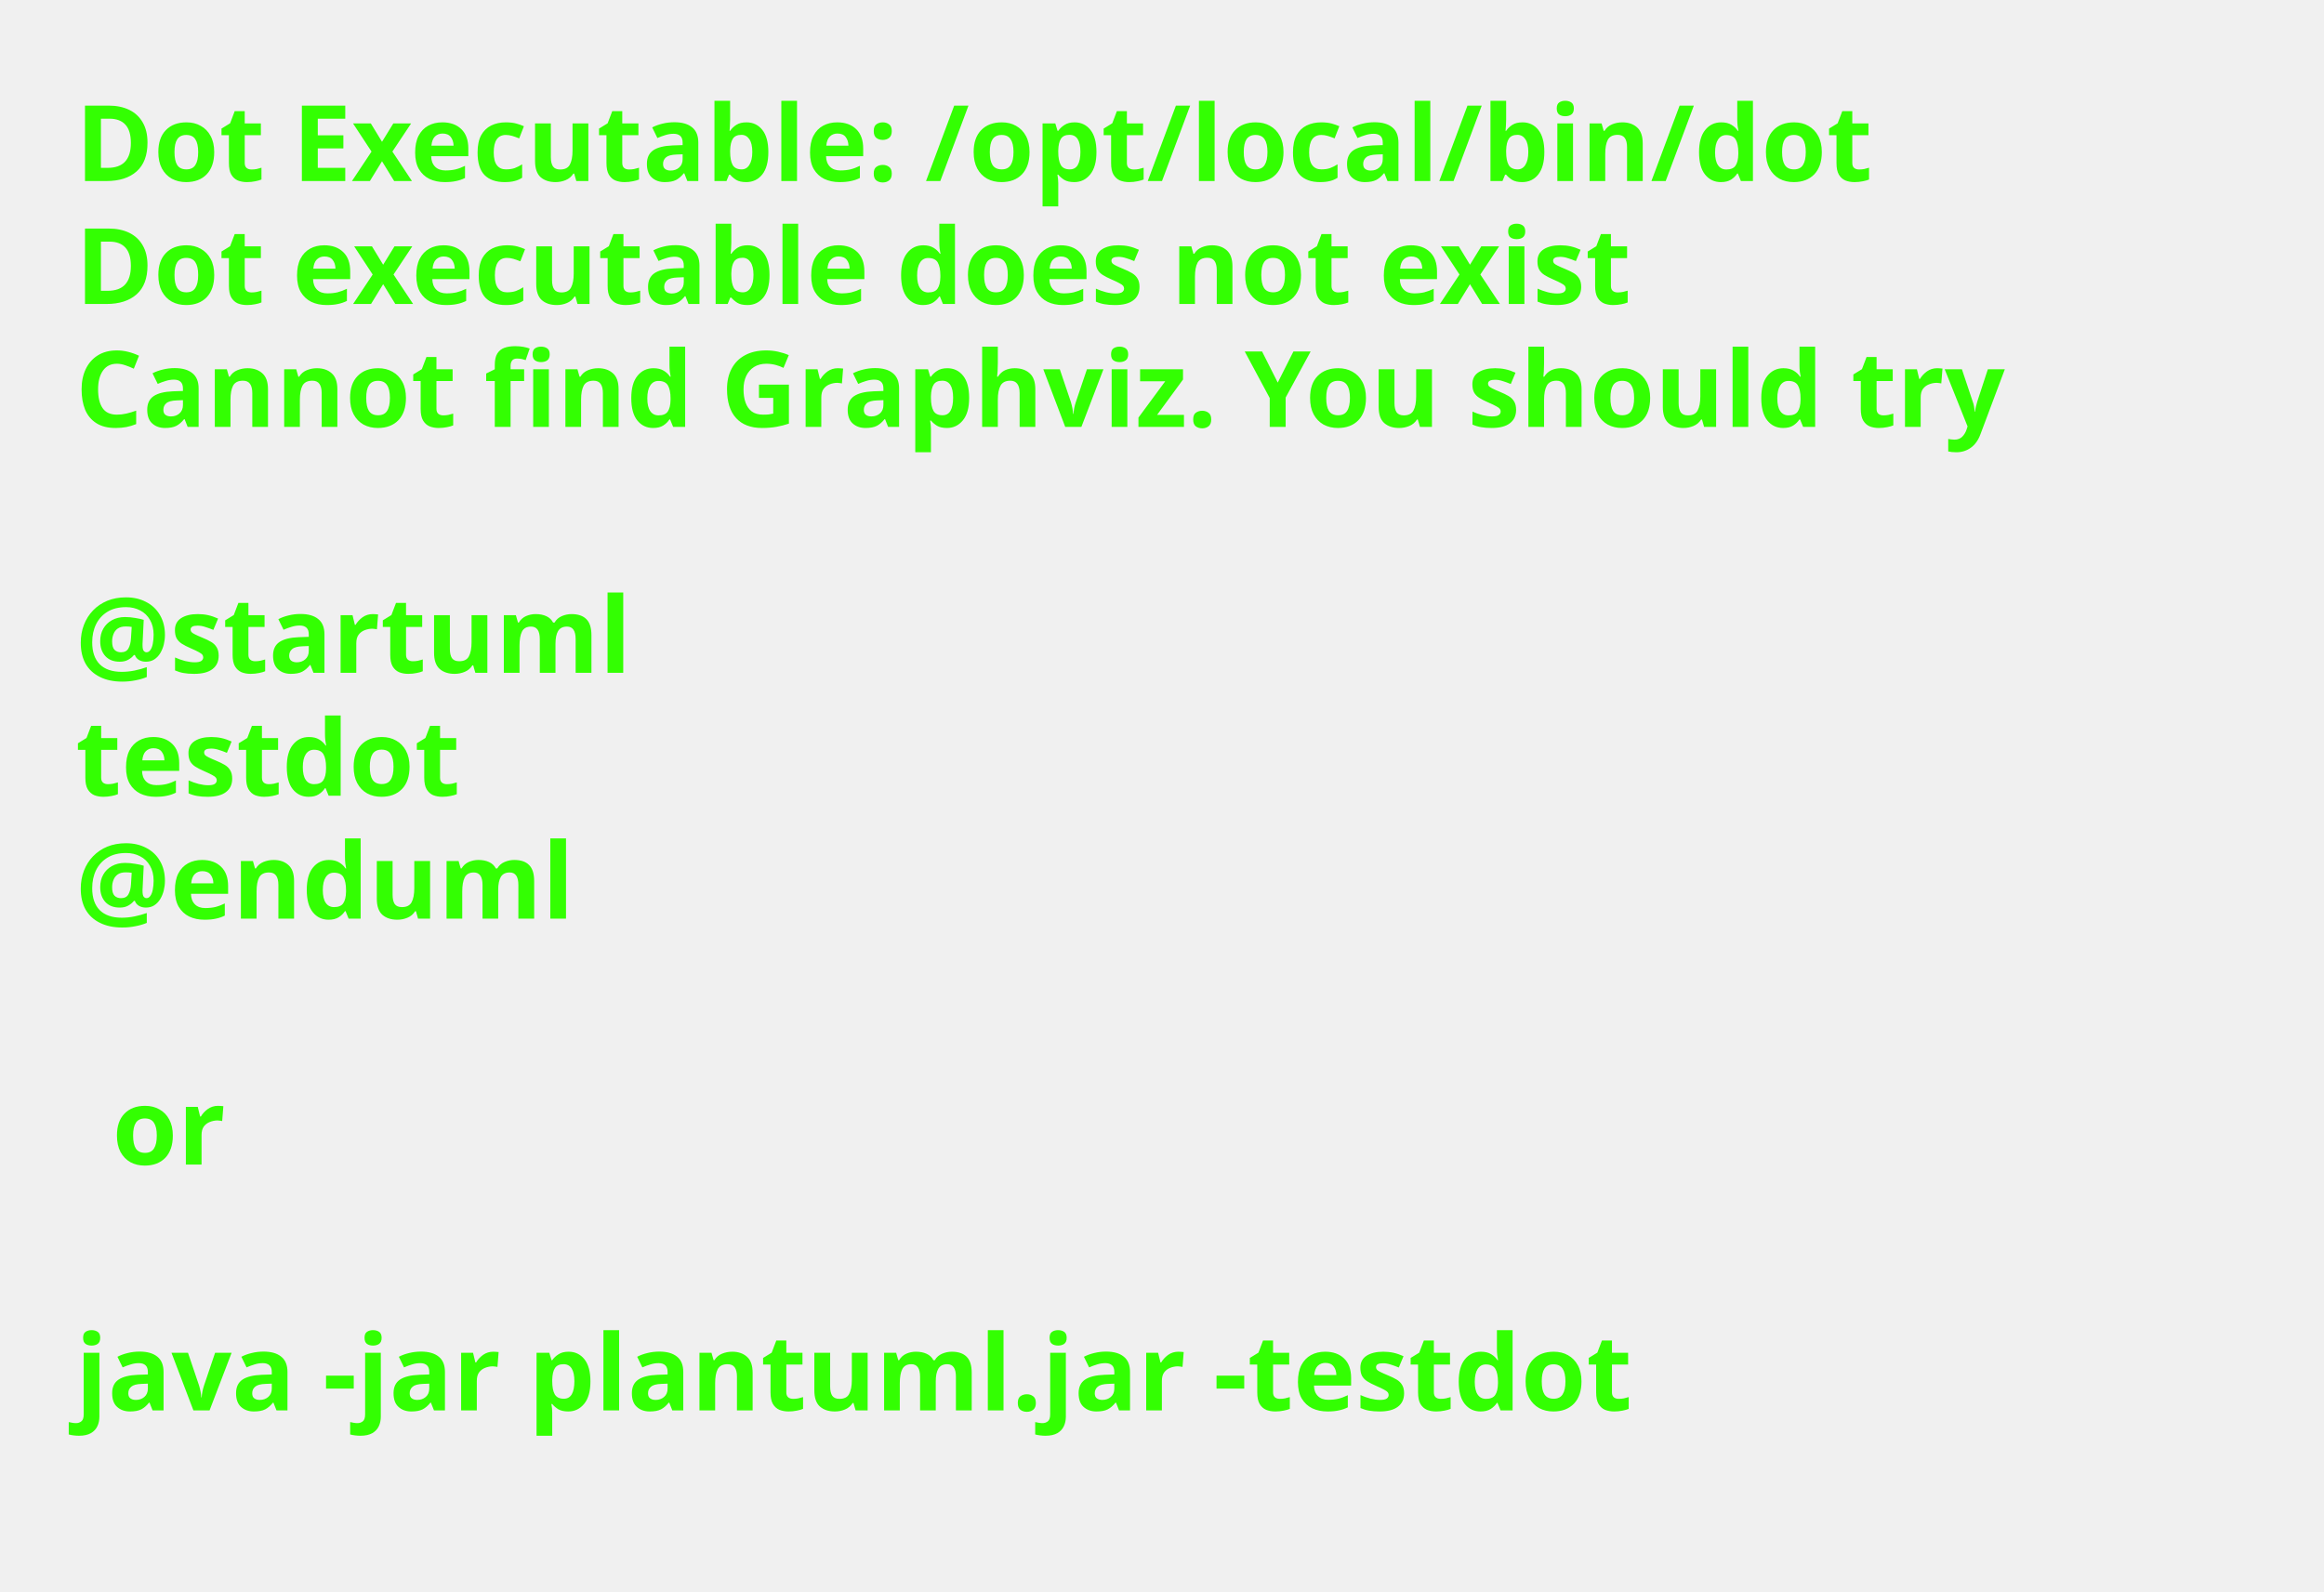
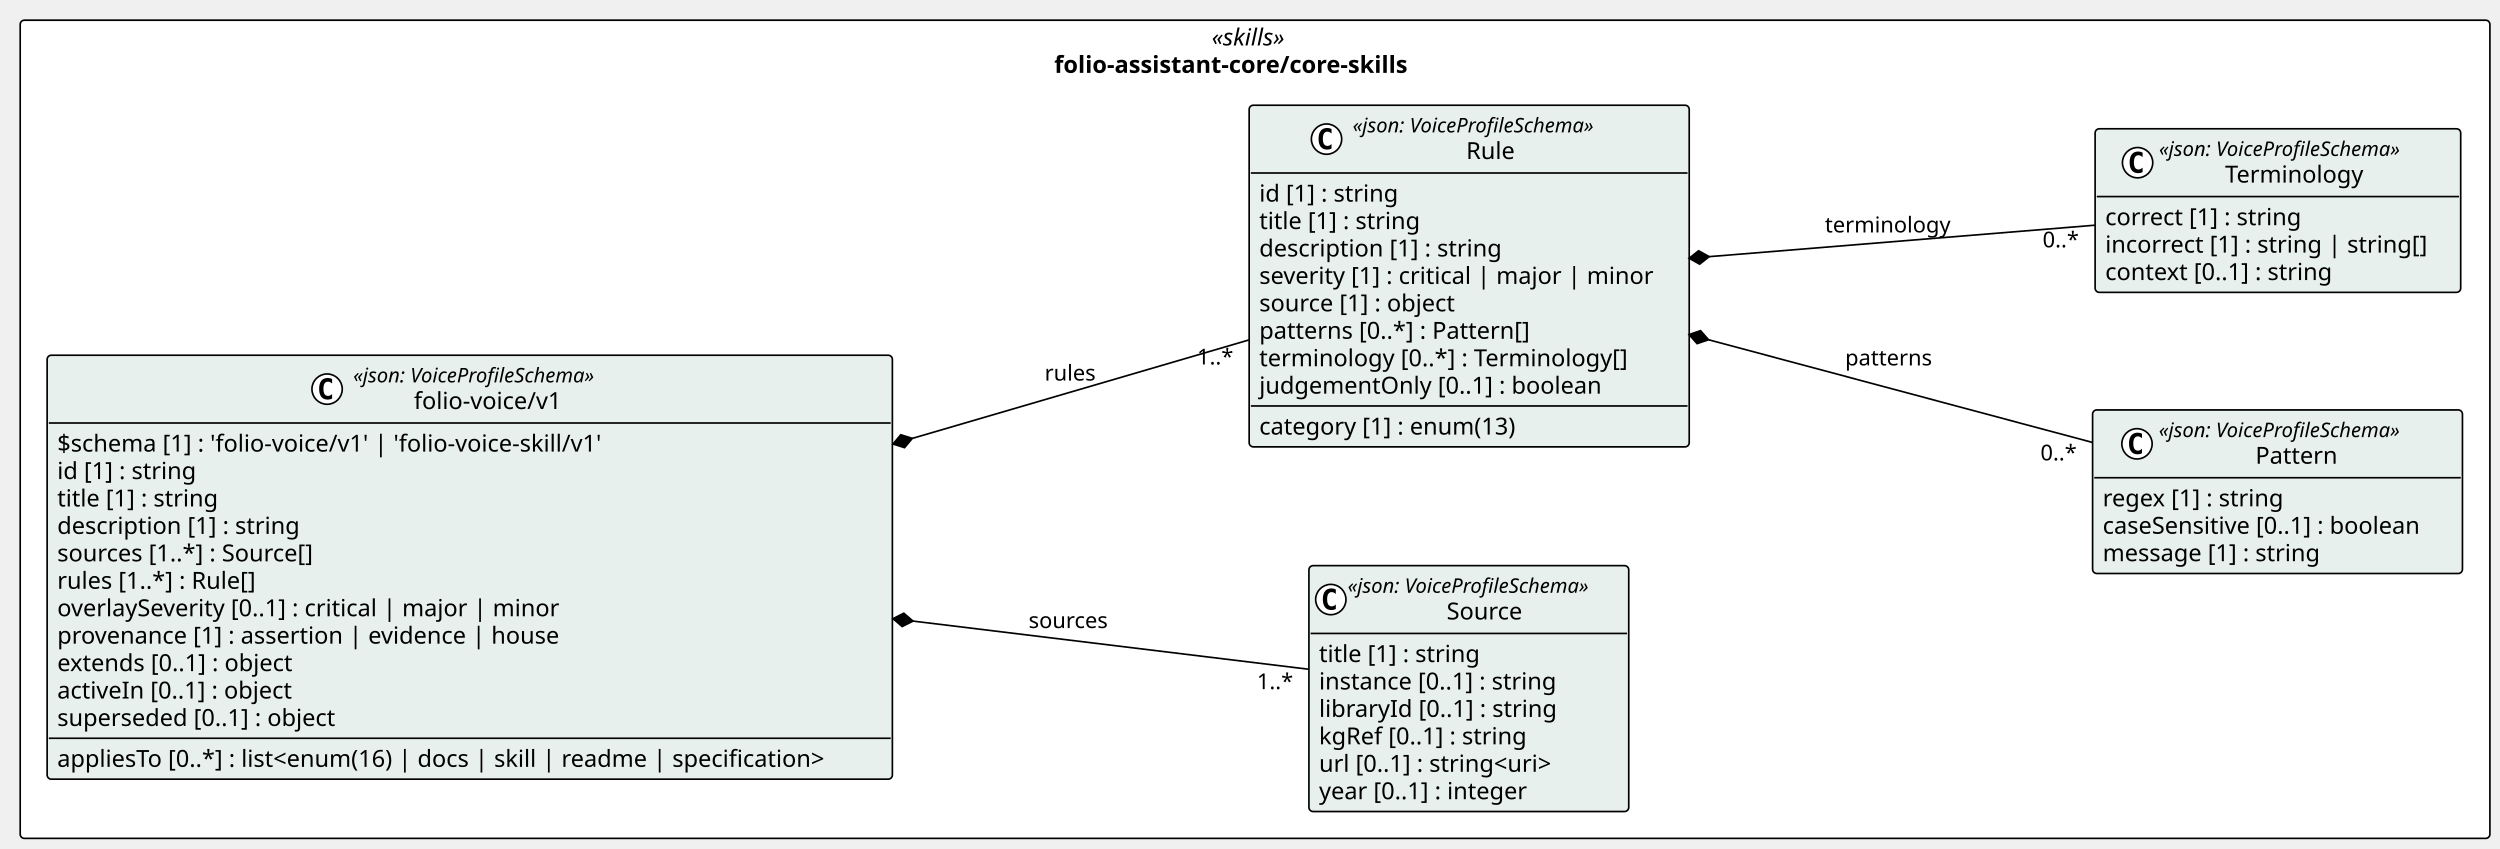
- <svg xmlns="http://www.w3.org/2000/svg" contentStyleType="text/css" height="211px" preserveAspectRatio="none" style="width:308px;height:211px;background:#FFFFFF;" version="1.1" viewBox="0 0 308 211" width="308px" zoomAndPan="magnify">
+ <svg xmlns="http://www.w3.org/2000/svg" contentStyleType="text/css" height="504px" preserveAspectRatio="none" style="width:1485px;height:504px;background:#FFFFFF;" version="1.1" viewBox="0 0 1485 504" width="1485px" zoomAndPan="magnify">
  <defs />
  <g>
-     <text fill="#33FF02" font-family="sans-serif" font-size="14" font-weight="bold" lengthAdjust="spacing" textLength="264.954" x="10" y="24">Dot Executable: /opt/local/bin/dot</text>
-     <text fill="#33FF02" font-family="sans-serif" font-size="14" font-weight="bold" lengthAdjust="spacing" textLength="236.264" x="10" y="40.297">Dot executable does not exist</text>
-     <text fill="#33FF02" font-family="sans-serif" font-size="14" font-weight="bold" lengthAdjust="spacing" textLength="291.587" x="10" y="56.594">Cannot find Graphviz. You should try</text>
-     <text fill="#33FF02" font-family="sans-serif" font-size="14" font-weight="bold" lengthAdjust="spacing" textLength="4.874" x="10" y="72.891"> </text>
-     <text fill="#33FF02" font-family="sans-serif" font-size="14" font-weight="bold" lengthAdjust="spacing" textLength="81.423" x="10" y="89.188">@startuml</text>
-     <text fill="#33FF02" font-family="sans-serif" font-size="14" font-weight="bold" lengthAdjust="spacing" textLength="57.545" x="10" y="105.484">testdot</text>
-     <text fill="#33FF02" font-family="sans-serif" font-size="14" font-weight="bold" lengthAdjust="spacing" textLength="72.837" x="10" y="121.781">@enduml</text>
-     <text fill="#33FF02" font-family="sans-serif" font-size="14" font-weight="bold" lengthAdjust="spacing" textLength="4.874" x="10" y="138.078"> </text>
-     <text fill="#33FF02" font-family="sans-serif" font-size="14" font-weight="bold" lengthAdjust="spacing" textLength="16.523" x="14.874" y="154.375">or</text>
-     <text fill="#33FF02" font-family="sans-serif" font-size="14" font-weight="bold" lengthAdjust="spacing" textLength="4.874" x="10" y="170.672"> </text>
-     <text fill="#33FF02" font-family="sans-serif" font-size="14" font-weight="bold" lengthAdjust="spacing" textLength="234.507" x="10" y="186.969">java -jar plantuml.jar -testdot</text>
-     <text fill="#33FF02" font-family="sans-serif" font-size="14" font-weight="bold" lengthAdjust="spacing" textLength="4.874" x="10" y="203.266"> </text>
+     <g id="cluster_pkg_folio_assistant_core_core_skills">
+       <rect fill="#FFFFFF" height="486" rx="2.5" ry="2.5" style="stroke:#000000;stroke-width:1.0;" width="1467" x="12" y="12" />
+       <text fill="#000000" font-family="Verdana" font-size="14" font-style="italic" lengthAdjust="spacing" textLength="51.495" x="719.752" y="26.995">«skills»</text>
+       <text fill="#000000" font-family="Verdana" font-size="14" font-weight="bold" lengthAdjust="spacing" textLength="238.519" x="626.24" y="43.292">folio-assistant-core/core-skills</text>
+     </g>
+     <g id="elem_folio_assistant_core_core_skills_folio_voice_v1_Source">
+       <rect codeLine="14" fill="#E8F0EE" height="146.047" id="folio_assistant_core_core_skills_folio_voice_v1_Source" rx="2.5" ry="2.5" style="stroke:#000000;stroke-width:1.0;" width="189.973" x="777.5" y="336" />
+       <ellipse cx="790.5" cy="356.133" fill="#FFFFFF" rx="9" ry="9" style="stroke:#000000;stroke-width:1.0;" />
+       <path d="M793.469,361.773 Q792.891,362.07 792.25,362.211 Q791.609,362.367 790.906,362.367 Q788.406,362.367 787.078,360.727 Q785.766,359.07 785.766,355.945 Q785.766,352.82 787.078,351.164 Q788.406,349.508 790.906,349.508 Q791.609,349.508 792.25,349.664 Q792.906,349.82 793.469,350.117 L793.469,352.836 Q792.844,352.258 792.25,351.992 Q791.656,351.711 791.031,351.711 Q789.688,351.711 789,352.789 Q788.312,353.852 788.312,355.945 Q788.312,358.039 789,359.117 Q789.688,360.18 791.031,360.18 Q791.656,360.18 792.25,359.914 Q792.844,359.633 793.469,359.055 L793.469,361.773 Z " fill="#000000" />
+       <text fill="#000000" font-family="Verdana" font-size="12" font-style="italic" lengthAdjust="spacing" textLength="165.973" x="800.5" y="352.139">«json: VoiceProfileSchema»</text>
+       <text fill="#000000" font-family="Verdana" font-size="14" lengthAdjust="spacing" textLength="48.392" x="859.29" y="367.964">Source</text>
+       <line style="stroke:#000000;stroke-width:1.0;" x1="778.5" x2="966.473" y1="376.266" y2="376.266" />
+       <text fill="#000000" font-family="Verdana" font-size="14" lengthAdjust="spacing" textLength="105.458" x="783.5" y="393.261">title [1] : string</text>
+       <text fill="#000000" font-family="Verdana" font-size="14" lengthAdjust="spacing" textLength="155.203" x="783.5" y="409.558">instance [0..1] : string</text>
+       <text fill="#000000" font-family="Verdana" font-size="14" lengthAdjust="spacing" textLength="153.952" x="783.5" y="425.854">libraryId [0..1] : string</text>
+       <text fill="#000000" font-family="Verdana" font-size="14" lengthAdjust="spacing" textLength="136.158" x="783.5" y="442.151">kgRef [0..1] : string</text>
+       <text fill="#000000" font-family="Verdana" font-size="14" lengthAdjust="spacing" textLength="156.393" x="783.5" y="458.448">url [0..1] : string&lt;uri&gt;</text>
+       <text fill="#000000" font-family="Verdana" font-size="14" lengthAdjust="spacing" textLength="137.06" x="783.5" y="474.745">year [0..1] : integer</text>
+     </g>
+     <g id="elem_folio_assistant_core_core_skills_folio_voice_v1_Pattern">
+       <rect codeLine="22" fill="#E8F0EE" height="97.156" id="folio_assistant_core_core_skills_folio_voice_v1_Pattern" rx="2.5" ry="2.5" style="stroke:#000000;stroke-width:1.0;" width="219.696" x="1243" y="243.5" />
+       <ellipse cx="1269.376" cy="263.633" fill="#FFFFFF" rx="9" ry="9" style="stroke:#000000;stroke-width:1.0;" />
+       <path d="M1272.344,269.273 Q1271.766,269.57 1271.126,269.711 Q1270.485,269.867 1269.782,269.867 Q1267.282,269.867 1265.954,268.227 Q1264.641,266.57 1264.641,263.445 Q1264.641,260.32 1265.954,258.664 Q1267.282,257.008 1269.782,257.008 Q1270.485,257.008 1271.126,257.164 Q1271.782,257.32 1272.344,257.617 L1272.344,260.336 Q1271.719,259.758 1271.126,259.492 Q1270.532,259.211 1269.907,259.211 Q1268.563,259.211 1267.876,260.289 Q1267.188,261.352 1267.188,263.445 Q1267.188,265.539 1267.876,266.617 Q1268.563,267.68 1269.907,267.68 Q1270.532,267.68 1271.126,267.414 Q1271.719,267.133 1272.344,266.555 L1272.344,269.273 Z " fill="#000000" />
+       <text fill="#000000" font-family="Verdana" font-size="12" font-style="italic" lengthAdjust="spacing" textLength="165.973" x="1282.348" y="259.639">«json: VoiceProfileSchema»</text>
+       <text fill="#000000" font-family="Verdana" font-size="14" lengthAdjust="spacing" textLength="51.242" x="1339.713" y="275.464">Pattern</text>
+       <line style="stroke:#000000;stroke-width:1.0;" x1="1244" x2="1461.696" y1="283.766" y2="283.766" />
+       <text fill="#000000" font-family="Verdana" font-size="14" lengthAdjust="spacing" textLength="118.241" x="1249" y="300.761">regex [1] : string</text>
+       <text fill="#000000" font-family="Verdana" font-size="14" lengthAdjust="spacing" textLength="207.696" x="1249" y="317.058">caseSensitive [0..1] : boolean</text>
+       <text fill="#000000" font-family="Verdana" font-size="14" lengthAdjust="spacing" textLength="141.005" x="1249" y="333.354">message [1] : string</text>
+     </g>
+     <g id="elem_folio_assistant_core_core_skills_folio_voice_v1_Terminology">
+       <rect codeLine="27" fill="#E8F0EE" height="97.156" id="folio_assistant_core_core_skills_folio_voice_v1_Terminology" rx="2.5" ry="2.5" style="stroke:#000000;stroke-width:1.0;" width="217.153" x="1244.5" y="76.5" />
+       <ellipse cx="1269.731" cy="96.633" fill="#FFFFFF" rx="9" ry="9" style="stroke:#000000;stroke-width:1.0;" />
+       <path d="M1272.7,102.273 Q1272.122,102.57 1271.481,102.711 Q1270.841,102.867 1270.138,102.867 Q1267.638,102.867 1266.309,101.227 Q1264.997,99.57 1264.997,96.445 Q1264.997,93.32 1266.309,91.664 Q1267.638,90.008 1270.138,90.008 Q1270.841,90.008 1271.481,90.164 Q1272.138,90.32 1272.7,90.617 L1272.7,93.336 Q1272.075,92.758 1271.481,92.492 Q1270.888,92.211 1270.263,92.211 Q1268.919,92.211 1268.231,93.289 Q1267.544,94.352 1267.544,96.445 Q1267.544,98.539 1268.231,99.617 Q1268.919,100.68 1270.263,100.68 Q1270.888,100.68 1271.481,100.414 Q1272.075,100.133 1272.7,99.555 L1272.7,102.273 Z " fill="#000000" />
+       <text fill="#000000" font-family="Verdana" font-size="12" font-style="italic" lengthAdjust="spacing" textLength="165.973" x="1282.449" y="92.639">«json: VoiceProfileSchema»</text>
+       <text fill="#000000" font-family="Verdana" font-size="14" lengthAdjust="spacing" textLength="87.514" x="1321.679" y="108.464">Terminology</text>
+       <line style="stroke:#000000;stroke-width:1.0;" x1="1245.5" x2="1460.653" y1="116.766" y2="116.766" />
+       <text fill="#000000" font-family="Verdana" font-size="14" lengthAdjust="spacing" textLength="127.661" x="1250.5" y="133.761">correct [1] : string</text>
+       <text fill="#000000" font-family="Verdana" font-size="14" lengthAdjust="spacing" textLength="205.153" x="1250.5" y="150.058">incorrect [1] : string | string[]</text>
+       <text fill="#000000" font-family="Verdana" font-size="14" lengthAdjust="spacing" textLength="148.907" x="1250.5" y="166.355">context [0..1] : string</text>
+     </g>
+     <g id="elem_folio_assistant_core_core_skills_folio_voice_v1_Rule">
+       <rect codeLine="32" fill="#E8F0EE" height="202.938" id="folio_assistant_core_core_skills_folio_voice_v1_Rule" rx="2.5" ry="2.5" style="stroke:#000000;stroke-width:1.0;" width="261.396" x="742" y="62.5" />
+       <ellipse cx="787.961" cy="82.633" fill="#FFFFFF" rx="9" ry="9" style="stroke:#000000;stroke-width:1.0;" />
+       <path d="M790.93,88.273 Q790.352,88.57 789.711,88.711 Q789.071,88.867 788.368,88.867 Q785.868,88.867 784.54,87.227 Q783.227,85.57 783.227,82.445 Q783.227,79.32 784.54,77.664 Q785.868,76.008 788.368,76.008 Q789.071,76.008 789.711,76.164 Q790.368,76.32 790.93,76.617 L790.93,79.336 Q790.305,78.758 789.711,78.492 Q789.118,78.211 788.493,78.211 Q787.149,78.211 786.461,79.289 Q785.774,80.352 785.774,82.445 Q785.774,84.539 786.461,85.617 Q787.149,86.68 788.493,86.68 Q789.118,86.68 789.711,86.414 Q790.305,86.133 790.93,85.555 L790.93,88.273 Z " fill="#000000" />
+       <text fill="#000000" font-family="Verdana" font-size="12" font-style="italic" lengthAdjust="spacing" textLength="165.973" x="803.461" y="78.639">«json: VoiceProfileSchema»</text>
+       <text fill="#000000" font-family="Verdana" font-size="14" lengthAdjust="spacing" textLength="31.104" x="870.896" y="94.464">Rule</text>
+       <line style="stroke:#000000;stroke-width:1.0;" x1="743" x2="1002.395" y1="102.766" y2="102.766" />
+       <text fill="#000000" font-family="Verdana" font-size="14" lengthAdjust="spacing" textLength="90.863" x="748" y="119.761">id [1] : string</text>
+       <text fill="#000000" font-family="Verdana" font-size="14" lengthAdjust="spacing" textLength="105.458" x="748" y="136.058">title [1] : string</text>
+       <text fill="#000000" font-family="Verdana" font-size="14" lengthAdjust="spacing" textLength="155.928" x="748" y="152.355">description [1] : string</text>
+       <text fill="#000000" font-family="Verdana" font-size="14" lengthAdjust="spacing" textLength="249.395" x="748" y="168.651">severity [1] : critical | major | minor</text>
+       <text fill="#000000" font-family="Verdana" font-size="14" lengthAdjust="spacing" textLength="127.839" x="748" y="184.948">source [1] : object</text>
+       <text fill="#000000" font-family="Verdana" font-size="14" lengthAdjust="spacing" textLength="174.945" x="748" y="201.245">patterns [0..*] : Pattern[]</text>
+       <text fill="#000000" font-family="Verdana" font-size="14" lengthAdjust="spacing" textLength="236.688" x="748" y="217.542">terminology [0..*] : Terminology[]</text>
+       <text fill="#000000" font-family="Verdana" font-size="14" lengthAdjust="spacing" textLength="219.509" x="748" y="233.839">judgementOnly [0..1] : boolean</text>
+       <line style="stroke:#000000;stroke-width:1.0;" x1="743" x2="1002.395" y1="241.141" y2="241.141" />
+       <text fill="#000000" font-family="Verdana" font-size="14" lengthAdjust="spacing" textLength="168.506" x="748" y="258.136">category [1] : enum(13)</text>
+     </g>
+     <g id="elem_folio_assistant_core_core_skills_folio_voice_v1_folio_voice_v1">
+       <rect codeLine="43" fill="#E8F0EE" height="251.828" id="folio_assistant_core_core_skills_folio_voice_v1_folio_voice_v1" rx="2.5" ry="2.5" style="stroke:#000000;stroke-width:1.0;" width="502.075" x="28" y="211" />
+       <ellipse cx="194.301" cy="231.133" fill="#FFFFFF" rx="9" ry="9" style="stroke:#000000;stroke-width:1.0;" />
+       <path d="M197.27,236.773 Q196.692,237.07 196.051,237.211 Q195.411,237.367 194.708,237.367 Q192.208,237.367 190.879,235.727 Q189.567,234.07 189.567,230.945 Q189.567,227.82 190.879,226.164 Q192.208,224.508 194.708,224.508 Q195.411,224.508 196.051,224.664 Q196.708,224.82 197.27,225.117 L197.27,227.836 Q196.645,227.258 196.051,226.992 Q195.458,226.711 194.833,226.711 Q193.489,226.711 192.801,227.789 Q192.114,228.852 192.114,230.945 Q192.114,233.039 192.801,234.117 Q193.489,235.18 194.833,235.18 Q195.458,235.18 196.051,234.914 Q196.645,234.633 197.27,234.055 L197.27,236.773 Z " fill="#000000" />
+       <text fill="#000000" font-family="Verdana" font-size="12" font-style="italic" lengthAdjust="spacing" textLength="165.973" x="209.801" y="227.139">«json: VoiceProfileSchema»</text>
+       <text fill="#000000" font-family="Verdana" font-size="14" lengthAdjust="spacing" textLength="93.851" x="245.862" y="242.964">folio-voice/v1</text>
+       <line style="stroke:#000000;stroke-width:1.0;" x1="29" x2="529.075" y1="251.266" y2="251.266" />
+       <text fill="#000000" font-family="Verdana" font-size="14" lengthAdjust="spacing" textLength="350.335" x="34" y="268.261">$schema [1] : 'folio-voice/v1' | 'folio-voice-skill/v1'</text>
+       <text fill="#000000" font-family="Verdana" font-size="14" lengthAdjust="spacing" textLength="90.863" x="34" y="284.558">id [1] : string</text>
+       <text fill="#000000" font-family="Verdana" font-size="14" lengthAdjust="spacing" textLength="105.458" x="34" y="300.854">title [1] : string</text>
+       <text fill="#000000" font-family="Verdana" font-size="14" lengthAdjust="spacing" textLength="155.928" x="34" y="317.151">description [1] : string</text>
+       <text fill="#000000" font-family="Verdana" font-size="14" lengthAdjust="spacing" textLength="167.207" x="34" y="333.448">sources [1..*] : Source[]</text>
+       <text fill="#000000" font-family="Verdana" font-size="14" lengthAdjust="spacing" textLength="130.252" x="34" y="349.745">rules [1..*] : Rule[]</text>
+       <text fill="#000000" font-family="Verdana" font-size="14" lengthAdjust="spacing" textLength="320.769" x="34" y="366.042">overlaySeverity [0..1] : critical | major | minor</text>
+       <text fill="#000000" font-family="Verdana" font-size="14" lengthAdjust="spacing" textLength="317.919" x="34" y="382.339">provenance [1] : assertion | evidence | house</text>
+       <text fill="#000000" font-family="Verdana" font-size="14" lengthAdjust="spacing" textLength="154.902" x="34" y="398.636">extends [0..1] : object</text>
+       <text fill="#000000" font-family="Verdana" font-size="14" lengthAdjust="spacing" textLength="154.403" x="34" y="414.933">activeIn [0..1] : object</text>
+       <text fill="#000000" font-family="Verdana" font-size="14" lengthAdjust="spacing" textLength="180.565" x="34" y="431.229">superseded [0..1] : object</text>
+       <line style="stroke:#000000;stroke-width:1.0;" x1="29" x2="529.075" y1="438.531" y2="438.531" />
+       <text fill="#000000" font-family="Verdana" font-size="14" lengthAdjust="spacing" textLength="490.075" x="34" y="455.526">appliesTo [0..*] : list&lt;enum(16) | docs | skill | readme | specification&gt;</text>
+     </g>
+     <g id="link_folio_assistant_core_core_skills_folio_voice_v1_folio_voice_v1_folio_assistant_core_core_skills_folio_voice_v1_Source">
+       <path codeLine="59" d="M542.332,368.931 C629.772,379.581 710.71,389.43 777.42,397.55 " fill="none" id="folio_assistant_core_core_skills_folio_voice_v1_folio_voice_v1-backto-folio_assistant_core_core_skills_folio_voice_v1_Source" style="stroke:#000000;stroke-width:1.0;" />
+       <polygon fill="#000000" points="530.42,367.48,535.892,372.176,542.332,368.931,536.86,364.235,530.42,367.48" style="stroke:#000000;stroke-width:1.0;" />
+       <text fill="#000000" font-family="Verdana" font-size="13" lengthAdjust="spacing" textLength="50.229" x="611" y="373.067">sources</text>
+       <text fill="#000000" font-family="Verdana" font-size="13" lengthAdjust="spacing" textLength="23.036" x="746.595" y="409.33">1..*</text>
+     </g>
+     <g id="link_folio_assistant_core_core_skills_folio_voice_v1_Rule_folio_assistant_core_core_skills_folio_voice_v1_Pattern">
+       <path codeLine="60" d="M1014.892,201.822 C1089.902,221.892 1171.6,243.74 1242.81,262.79 " fill="none" id="folio_assistant_core_core_skills_folio_voice_v1_Rule-backto-folio_assistant_core_core_skills_folio_voice_v1_Pattern" style="stroke:#000000;stroke-width:1.0;" />
+       <polygon fill="#000000" points="1003.3,198.72,1008.062,204.135,1014.892,201.822,1010.13,196.407,1003.3,198.72" style="stroke:#000000;stroke-width:1.0;" />
+       <text fill="#000000" font-family="Verdana" font-size="13" lengthAdjust="spacing" textLength="54.768" x="1096" y="217.067">patterns</text>
+       <text fill="#000000" font-family="Verdana" font-size="13" lengthAdjust="spacing" textLength="23.036" x="1212.025" y="273.465">0..*</text>
+     </g>
+     <g id="link_folio_assistant_core_core_skills_folio_voice_v1_Rule_folio_assistant_core_core_skills_folio_voice_v1_Terminology">
+       <path codeLine="61" d="M1015.26,152.445 C1090.82,146.285 1172.98,139.59 1244.38,133.77 " fill="none" id="folio_assistant_core_core_skills_folio_voice_v1_Rule-backto-folio_assistant_core_core_skills_folio_voice_v1_Terminology" style="stroke:#000000;stroke-width:1.0;" />
+       <polygon fill="#000000" points="1003.3,153.42,1009.605,156.919,1015.26,152.445,1008.955,148.946,1003.3,153.42" style="stroke:#000000;stroke-width:1.0;" />
+       <text fill="#000000" font-family="Verdana" font-size="13" lengthAdjust="spacing" textLength="78.419" x="1084" y="138.067">terminology</text>
+       <text fill="#000000" font-family="Verdana" font-size="13" lengthAdjust="spacing" textLength="23.036" x="1213.305" y="146.929">0..*</text>
+     </g>
+     <g id="link_folio_assistant_core_core_skills_folio_voice_v1_folio_voice_v1_folio_assistant_core_core_skills_folio_voice_v1_Rule">
+       <path codeLine="62" d="M541.938,260.391 C614.727,239.101 679.74,220.08 741.83,201.93 " fill="none" id="folio_assistant_core_core_skills_folio_voice_v1_folio_voice_v1-backto-folio_assistant_core_core_skills_folio_voice_v1_Rule" style="stroke:#000000;stroke-width:1.0;" />
+       <polygon fill="#000000" points="530.42,263.76,537.302,265.915,541.938,260.391,535.056,258.236,530.42,263.76" style="stroke:#000000;stroke-width:1.0;" />
+       <text fill="#000000" font-family="Verdana" font-size="13" lengthAdjust="spacing" textLength="31.967" x="620.5" y="226.067">rules</text>
+       <text fill="#000000" font-family="Verdana" font-size="13" lengthAdjust="spacing" textLength="23.036" x="711.045" y="216.487">1..*</text>
+     </g>
  </g>
</svg>
